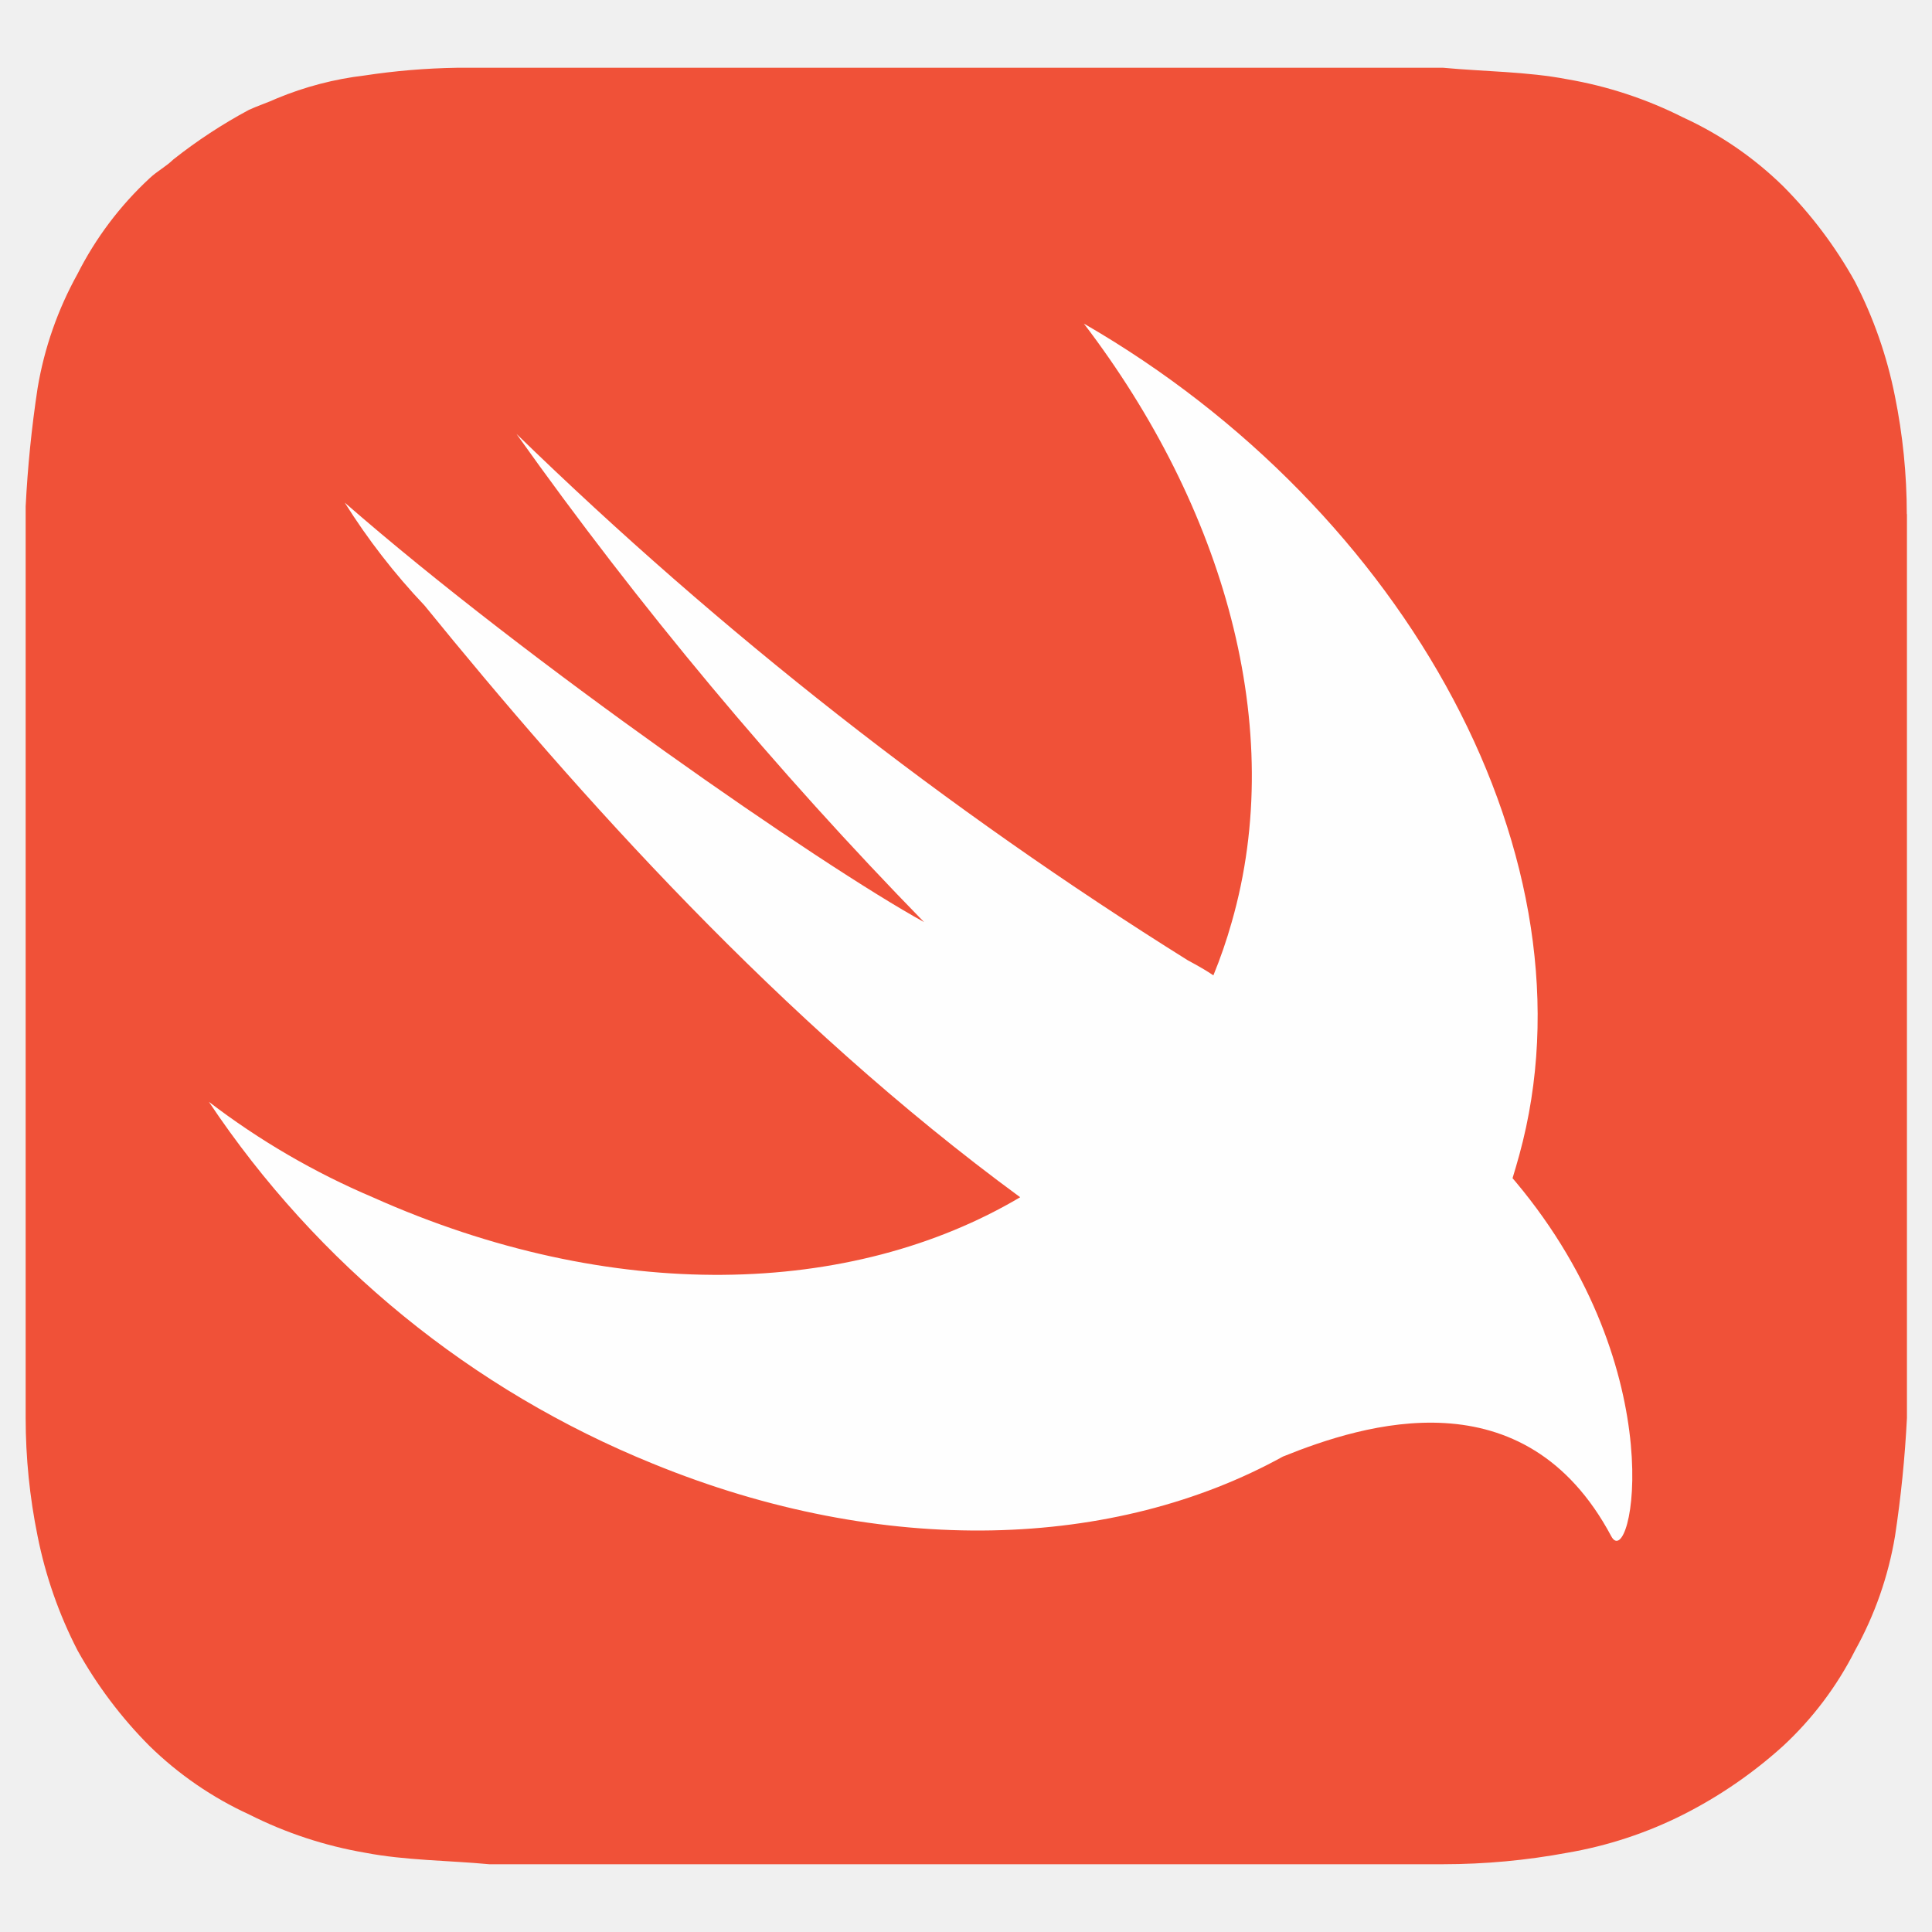
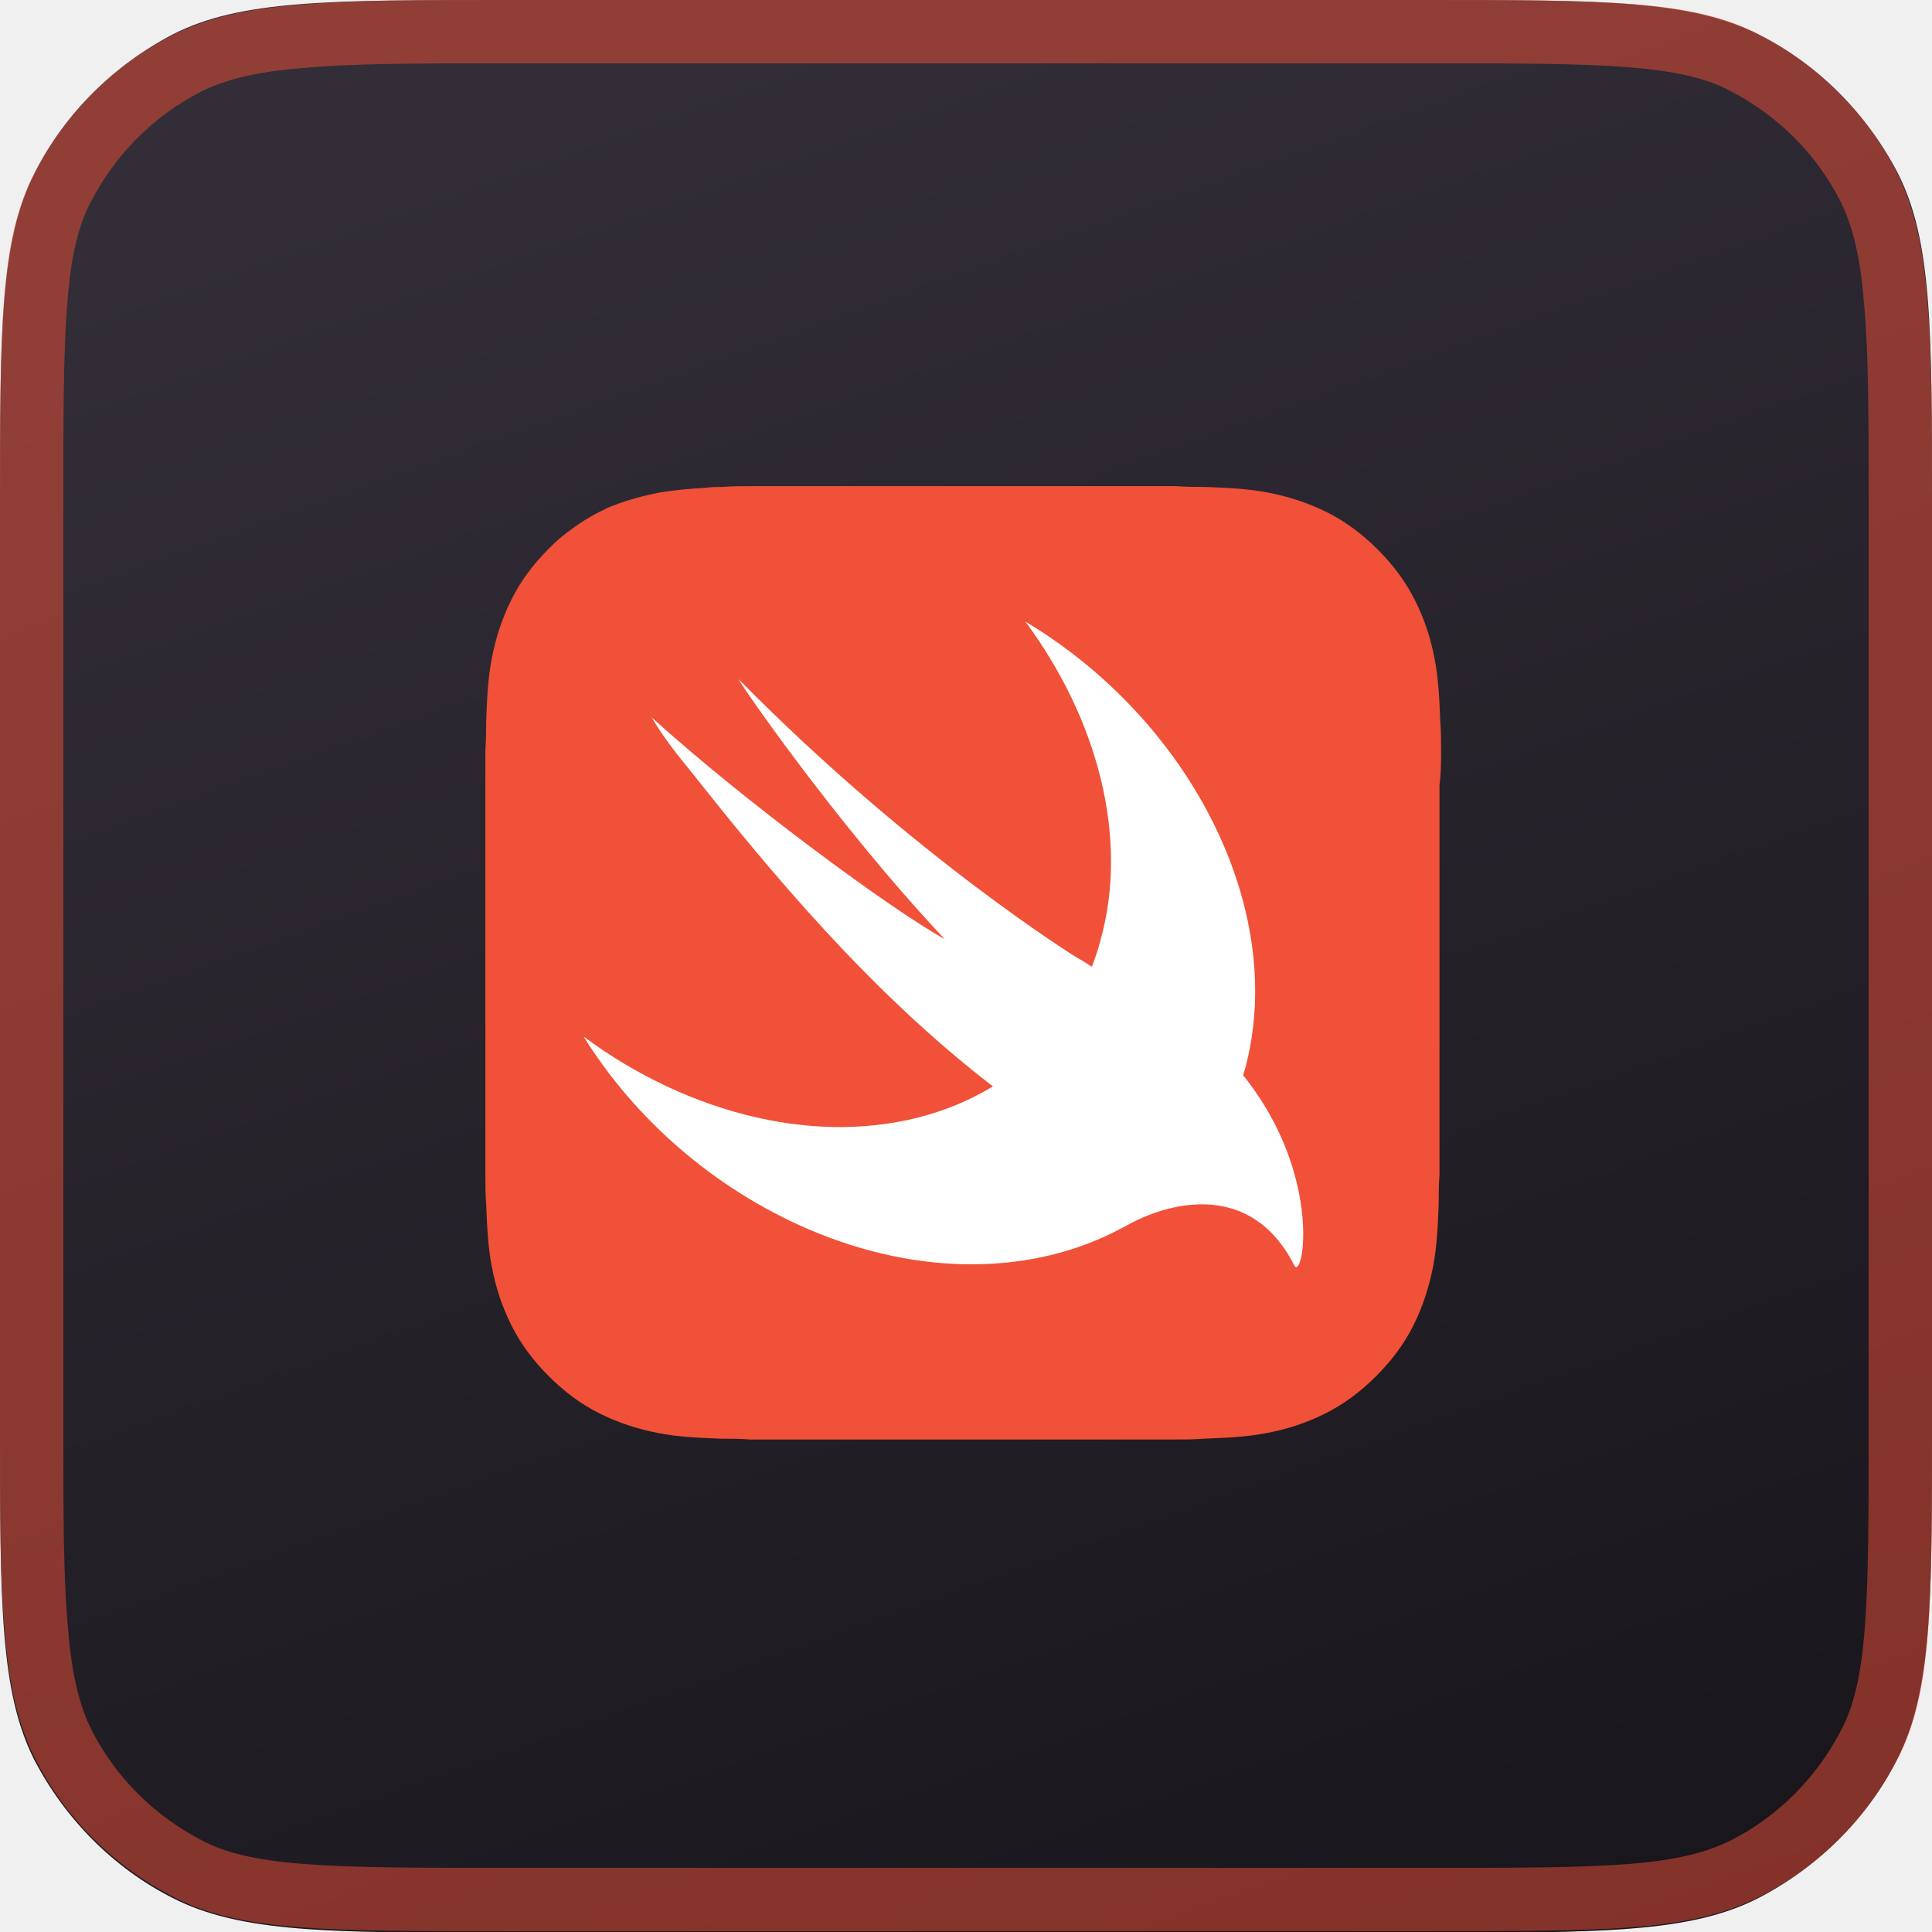
- <svg xmlns="http://www.w3.org/2000/svg" viewBox="0 0 128 128">
-   <path fill="#f05138" d="M126.33 34.06a39.32 39.32 0 00-.79-7.83 28.78 28.78 0 00-2.65-7.58 28.84 28.84 0 00-4.76-6.32 23.42 23.42 0 00-6.62-4.55 27.27 27.27 0 00-7.68-2.53c-2.65-.51-5.56-.51-8.21-.76H30.25a45.46 45.46 0 00-6.09.51 21.82 21.82 0 00-5.82 1.52c-.53.25-1.32.51-1.85.76a33.82 33.82 0 00-5 3.28c-.53.51-1.06.76-1.59 1.26a22.41 22.41 0 00-4.76 6.32 23.61 23.61 0 00-2.65 7.58 78.5 78.5 0 00-.79 7.83v60.39a39.32 39.32 0 00.79 7.83 28.78 28.78 0 002.65 7.58 28.84 28.84 0 004.76 6.32 23.42 23.42 0 006.62 4.55 27.27 27.27 0 007.68 2.53c2.65.51 5.56.51 8.21.76h63.22a45.08 45.08 0 008.21-.76 27.27 27.27 0 007.68-2.53 30.13 30.13 0 006.62-4.55 22.41 22.41 0 004.76-6.32 23.61 23.61 0 002.65-7.58 78.49 78.49 0 00.79-7.83V34.06z" />
-   <path fill="#fefefe" d="M85 96.5c-11.11 6.13-26.38 6.76-41.75.47A64.53 64.53 0 0113.84 73a50 50 0 0010.85 6.32c15.87 7.1 31.73 6.61 42.9 0-15.9-11.66-29.4-26.82-39.46-39.2a43.47 43.47 0 01-5.29-6.82c12.16 10.61 31.5 24 38.38 27.79a271.77 271.77 0 01-27-32.34 266.8 266.8 0 0044.47 34.87c.71.38 1.26.7 1.7 1a32.7 32.7 0 001.21-3.51c3.71-12.89-.53-27.54-9.79-39.67C93.25 33.81 106 57.05 100.66 76.51c-.14.53-.29 1-.45 1.55l.19.22c10.59 12.63 7.68 26 6.35 23.5C101 91 90.37 94.33 85 96.5z" />
+ <svg xmlns="http://www.w3.org/2000/svg" version="1.1" id="Layer_1" x="0px" y="0px" viewBox="0 0 244 244" style="enable-background:new 0 0 244 244;" xml:space="preserve">
+   <style type="text/css">
+ 	.st0{fill:url(#SVGID_1_);}
+ 	.st1{fill:url(#SVGID_00000075126362375809083050000002083911855439263908_);}
+ 	.st2{fill:none;stroke:#F05138;stroke-width:8;stroke-opacity:0.5;}
+ 	.st3{fill:#F05138;}
+ 	.st4{fill:#FFFFFF;}
+ </style>
+   <g>
+     <linearGradient id="SVGID_1_" gradientUnits="userSpaceOnUse" x1="87.459" y1="246.548" x2="164.274" y2="14.042" gradientTransform="matrix(1 0 0 -1 0 264)">
+       <stop offset="0" style="stop-color:#FFFFFF" />
+       <stop offset="1" style="stop-color:#D7D7D7" />
+     </linearGradient>
+     <path class="st0" d="M0,64c0-22.4,0-33.6,4.4-42.2c3.8-7.5,10-13.6,17.5-17.5C30.4,0,41.6,0,64,0h116c22.4,0,33.6,0,42.2,4.4   c7.5,3.8,13.6,10,17.5,17.5C244,30.4,244,41.6,244,64v116c0,22.4,0,33.6-4.4,42.2c-3.8,7.5-10,13.6-17.5,17.5   c-8.6,4.4-19.8,4.4-42.2,4.4H64c-22.4,0-33.6,0-42.2-4.4c-7.5-3.8-13.6-10-17.5-17.5C0,213.6,0,202.4,0,180V64z" />
+     <linearGradient id="SVGID_00000171692655604753506110000007491613866804132537_" gradientUnits="userSpaceOnUse" x1="82.151" y1="253.503" x2="170.919" y2="5.118" gradientTransform="matrix(1 0 0 -1 0 264)">
+       <stop offset="0" style="stop-color:#322D37" />
+       <stop offset="1" style="stop-color:#18151B" />
+     </linearGradient>
+     <path style="fill:url(#SVGID_00000171692655604753506110000007491613866804132537_);" d="M0,64c0-22.4,0-33.6,4.4-42.2   c3.8-7.5,10-13.6,17.5-17.5C30.4,0,41.6,0,64,0h116c22.4,0,33.6,0,42.2,4.4c7.5,3.8,13.6,10,17.5,17.5C244,30.4,244,41.6,244,64   v116c0,22.4,0,33.6-4.4,42.2c-3.8,7.5-10,13.6-17.5,17.5c-8.6,4.4-19.8,4.4-42.2,4.4H64c-22.4,0-33.6,0-42.2-4.4   c-7.5-3.8-13.6-10-17.5-17.5C0,213.6,0,202.4,0,180V64z" />
+     <path class="st2" d="M4,64c0-11.3,0-19.5,0.5-25.9c0.5-6.4,1.5-10.8,3.4-14.4c3.5-6.8,9-12.3,15.7-15.7c3.6-1.8,8-2.9,14.4-3.4   C44.5,4,52.7,4,64,4h116c11.3,0,19.5,0,25.9,0.5c6.4,0.5,10.8,1.5,14.4,3.4c6.8,3.5,12.3,9,15.7,15.7c1.8,3.6,2.9,8,3.4,14.4   C240,44.5,240,52.7,240,64v116c0,11.3,0,19.5-0.5,25.9c-0.5,6.4-1.5,10.8-3.4,14.4c-3.5,6.8-9,12.3-15.7,15.7   c-3.6,1.8-8,2.9-14.4,3.4c-6.5,0.5-14.7,0.5-25.9,0.5H64c-11.3,0-19.5,0-25.9-0.5c-6.4-0.5-10.8-1.5-14.4-3.4   c-6.8-3.5-12.3-9-15.7-15.7c-1.8-3.6-2.9-8-3.4-14.4C4,199.5,4,191.3,4,180V64z" />
+   </g>
+   <path class="st3" d="M182,94.8c0-1.2,0-2.4-0.1-3.6c-0.1-2.6-0.2-5.3-0.7-7.9c-0.5-2.7-1.3-5.1-2.5-7.5c-1.2-2.4-2.8-4.5-4.7-6.4  c-1.9-1.9-4-3.5-6.4-4.7c-2.4-1.2-4.9-2-7.5-2.5c-2.6-0.5-5.3-0.6-7.9-0.7c-1.2,0-2.4,0-3.6-0.1c-1.4,0-2.9,0-4.3,0H99.1  c-1.4,0-2.9,0-4.3,0c-1.2,0-2.4,0-3.6,0.1c-0.7,0-1.3,0-2,0.1c-2,0.1-4,0.3-5.9,0.6c-2,0.4-3.9,0.9-5.7,1.6  c-0.6,0.2-1.2,0.5-1.8,0.8c-1.8,0.9-3.4,2-5,3.3c-0.5,0.4-1,0.9-1.5,1.4c-1.9,1.9-3.5,4-4.7,6.4c-1.2,2.4-2,4.9-2.5,7.5  c-0.5,2.6-0.6,5.3-0.7,7.9c0,1.2,0,2.4-0.1,3.6c0,1.4,0,2.8,0,4.3v45.1c0,1.4,0,2.9,0,4.3c0,1.2,0,2.4,0.1,3.6  c0.1,2.6,0.2,5.3,0.7,7.9c0.5,2.7,1.3,5.1,2.5,7.5c1.2,2.4,2.8,4.5,4.7,6.4c1.9,1.9,4,3.5,6.4,4.7c2.4,1.2,4.9,2,7.5,2.5  c2.6,0.5,5.3,0.6,7.9,0.7c1.2,0,2.4,0,3.6,0.1c1.4,0,2.9,0,4.3,0h45.1c1.4,0,2.9,0,4.3,0c1.2,0,2.4,0,3.6-0.1  c2.6-0.1,5.3-0.2,7.9-0.7c2.7-0.5,5.1-1.3,7.5-2.5c2.4-1.2,4.5-2.8,6.4-4.7c1.9-1.9,3.5-4,4.7-6.4c1.2-2.4,2-4.9,2.5-7.5  c0.5-2.6,0.6-5.3,0.7-7.9c0-1.2,0-2.4,0.1-3.6c0-1.4,0-2.9,0-4.3V99.1C182,97.7,182,96.2,182,94.8L182,94.8z" />
+   <path class="st4" d="M157,135.8c0.1-0.4,0.3-0.9,0.4-1.4c5-19.9-7.2-43.5-27.9-55.9c9.1,12.3,13.1,27.2,9.5,40.2  c-0.3,1.2-0.7,2.3-1.1,3.4c-0.5-0.3-1-0.7-1.8-1.1c0,0-20.6-12.7-42.8-35.2c-0.6-0.6,11.9,17.8,26,32.8c-6.7-3.7-25.2-17.3-37-28  c1.4,2.4,3.2,4.7,5.1,7c9.8,12.4,22.6,27.8,38,39.6c-10.8,6.6-26,7.1-41.2,0c-3.8-1.8-7.3-3.9-10.5-6.3  c6.4,10.3,16.3,19.1,28.3,24.3c14.4,6.2,28.6,5.7,39.3,0.1c0,0,0.1-0.1,0.2-0.1c0.4-0.2,0.9-0.5,1.3-0.7c5.1-2.7,15.2-5.3,20.6,5.2  C164.5,162.3,167.3,148.6,157,135.8L157,135.8z" />
</svg>
